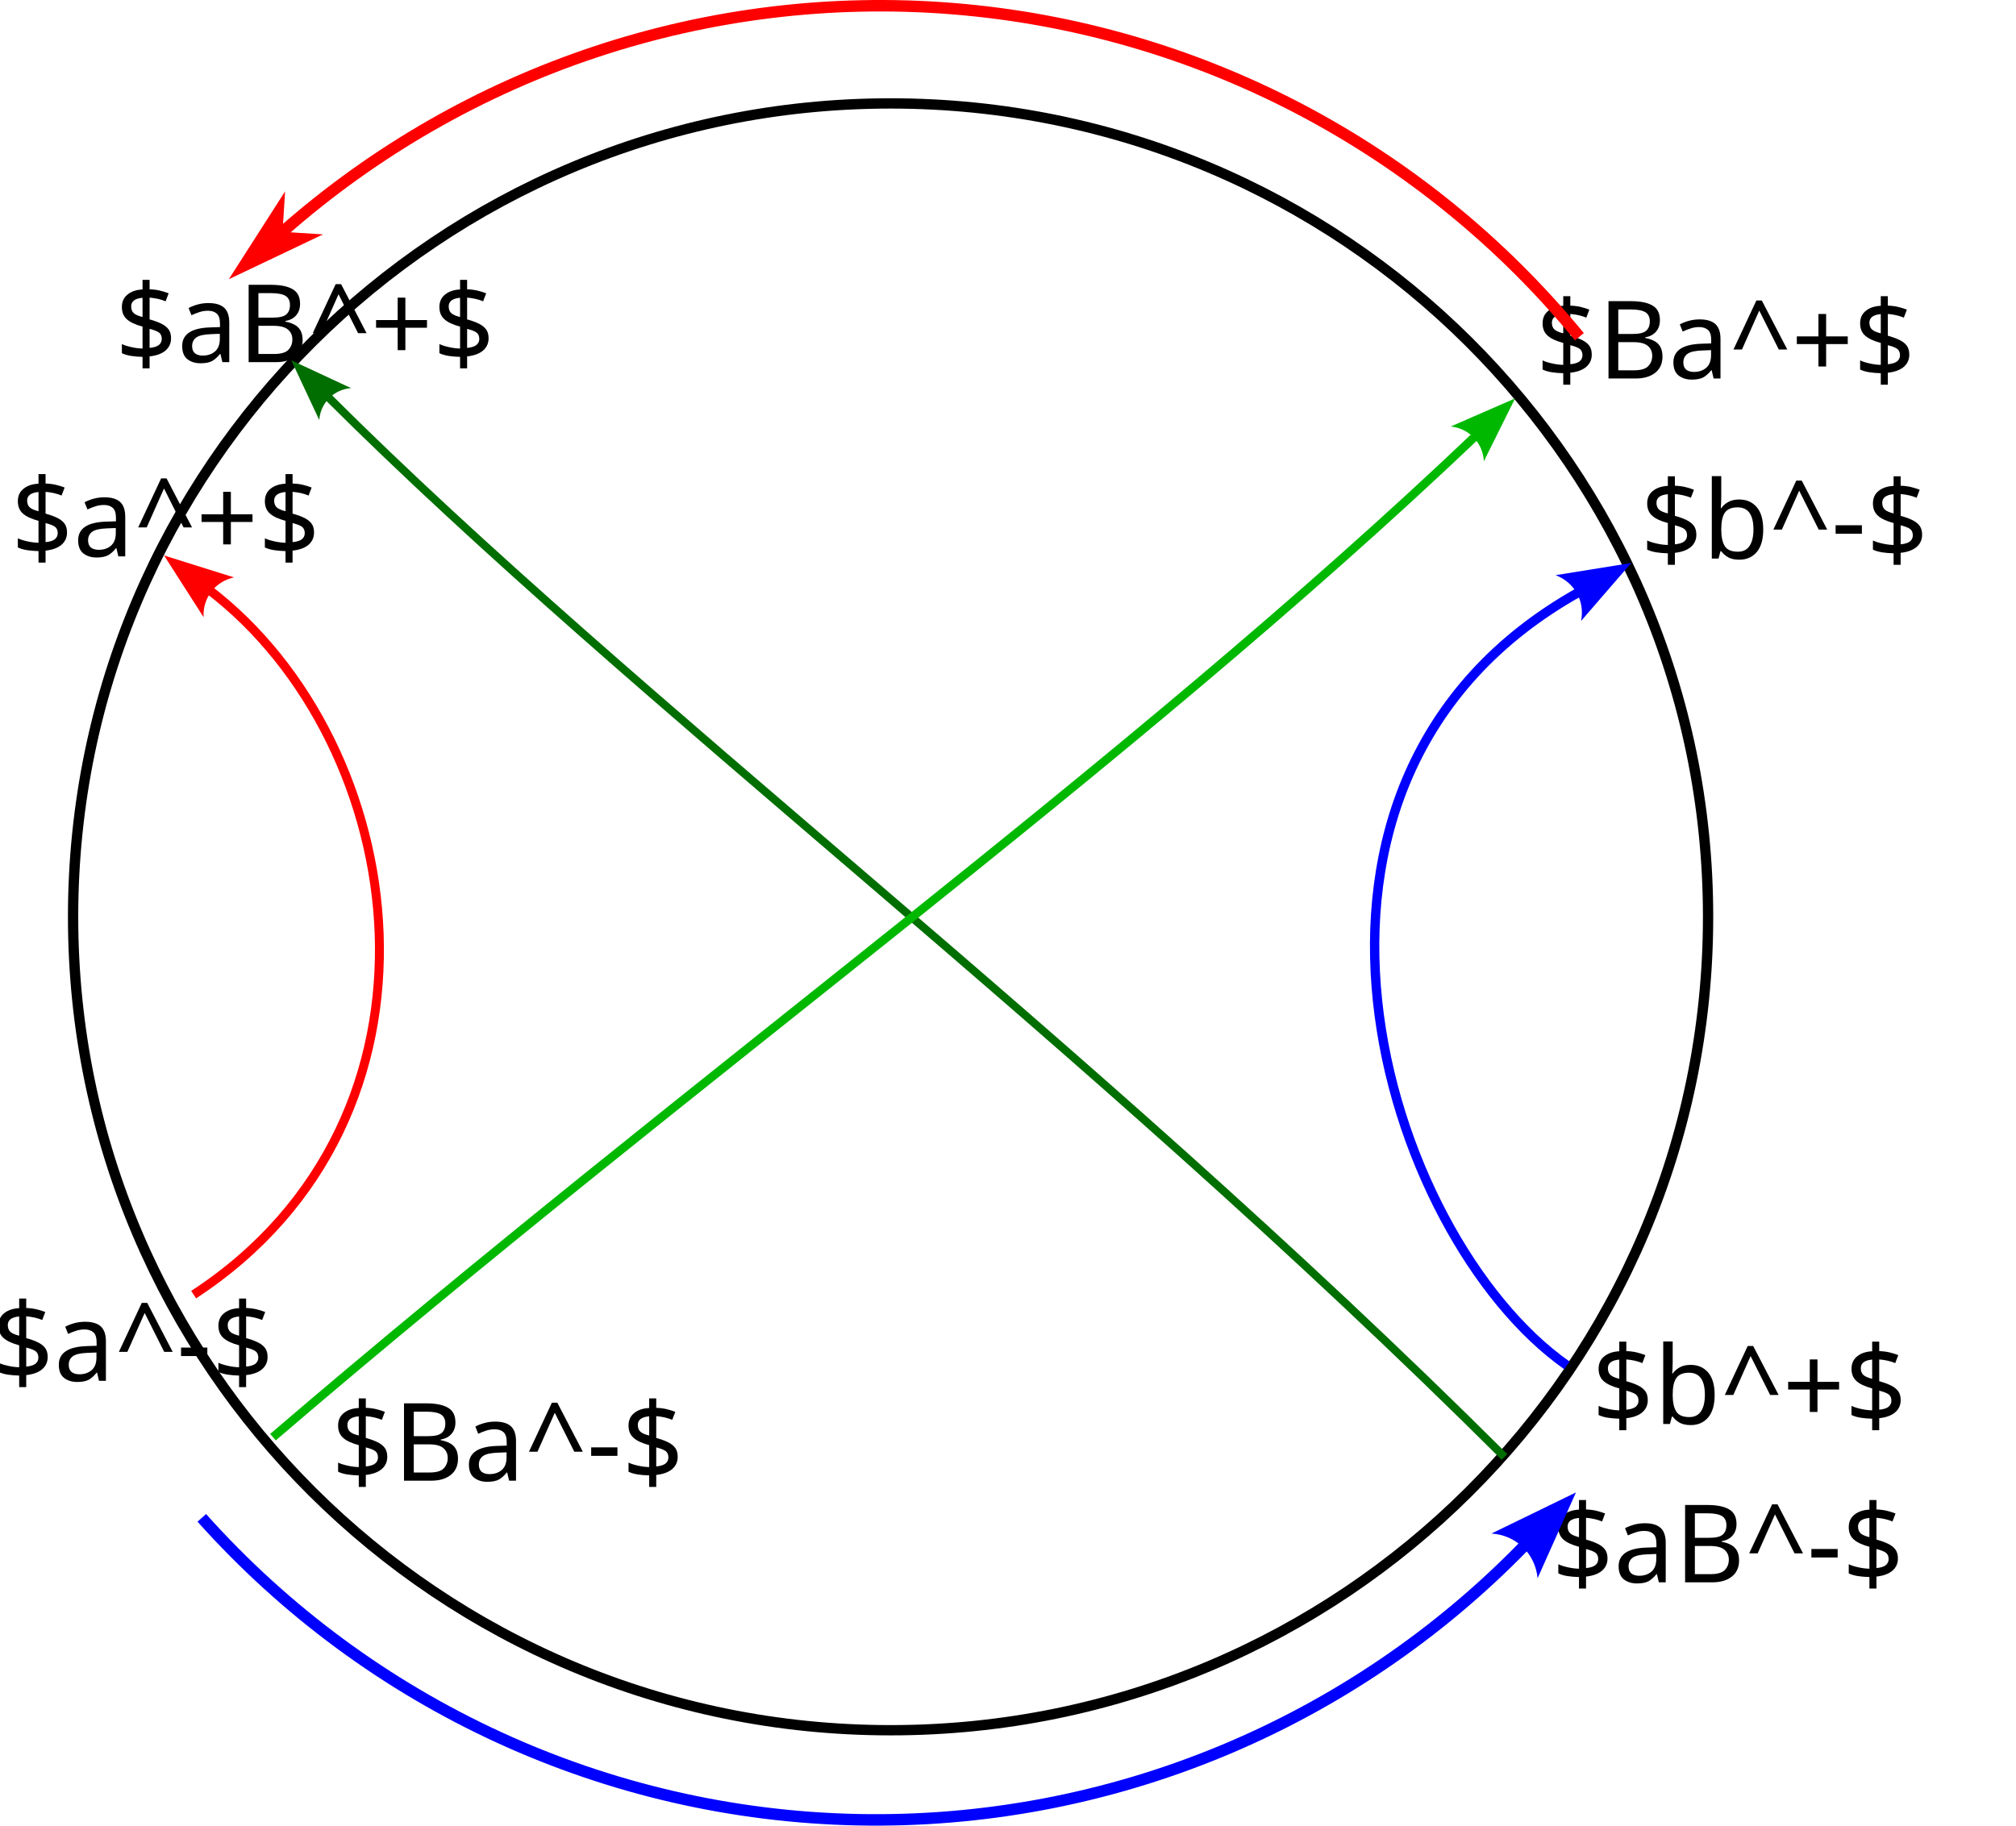
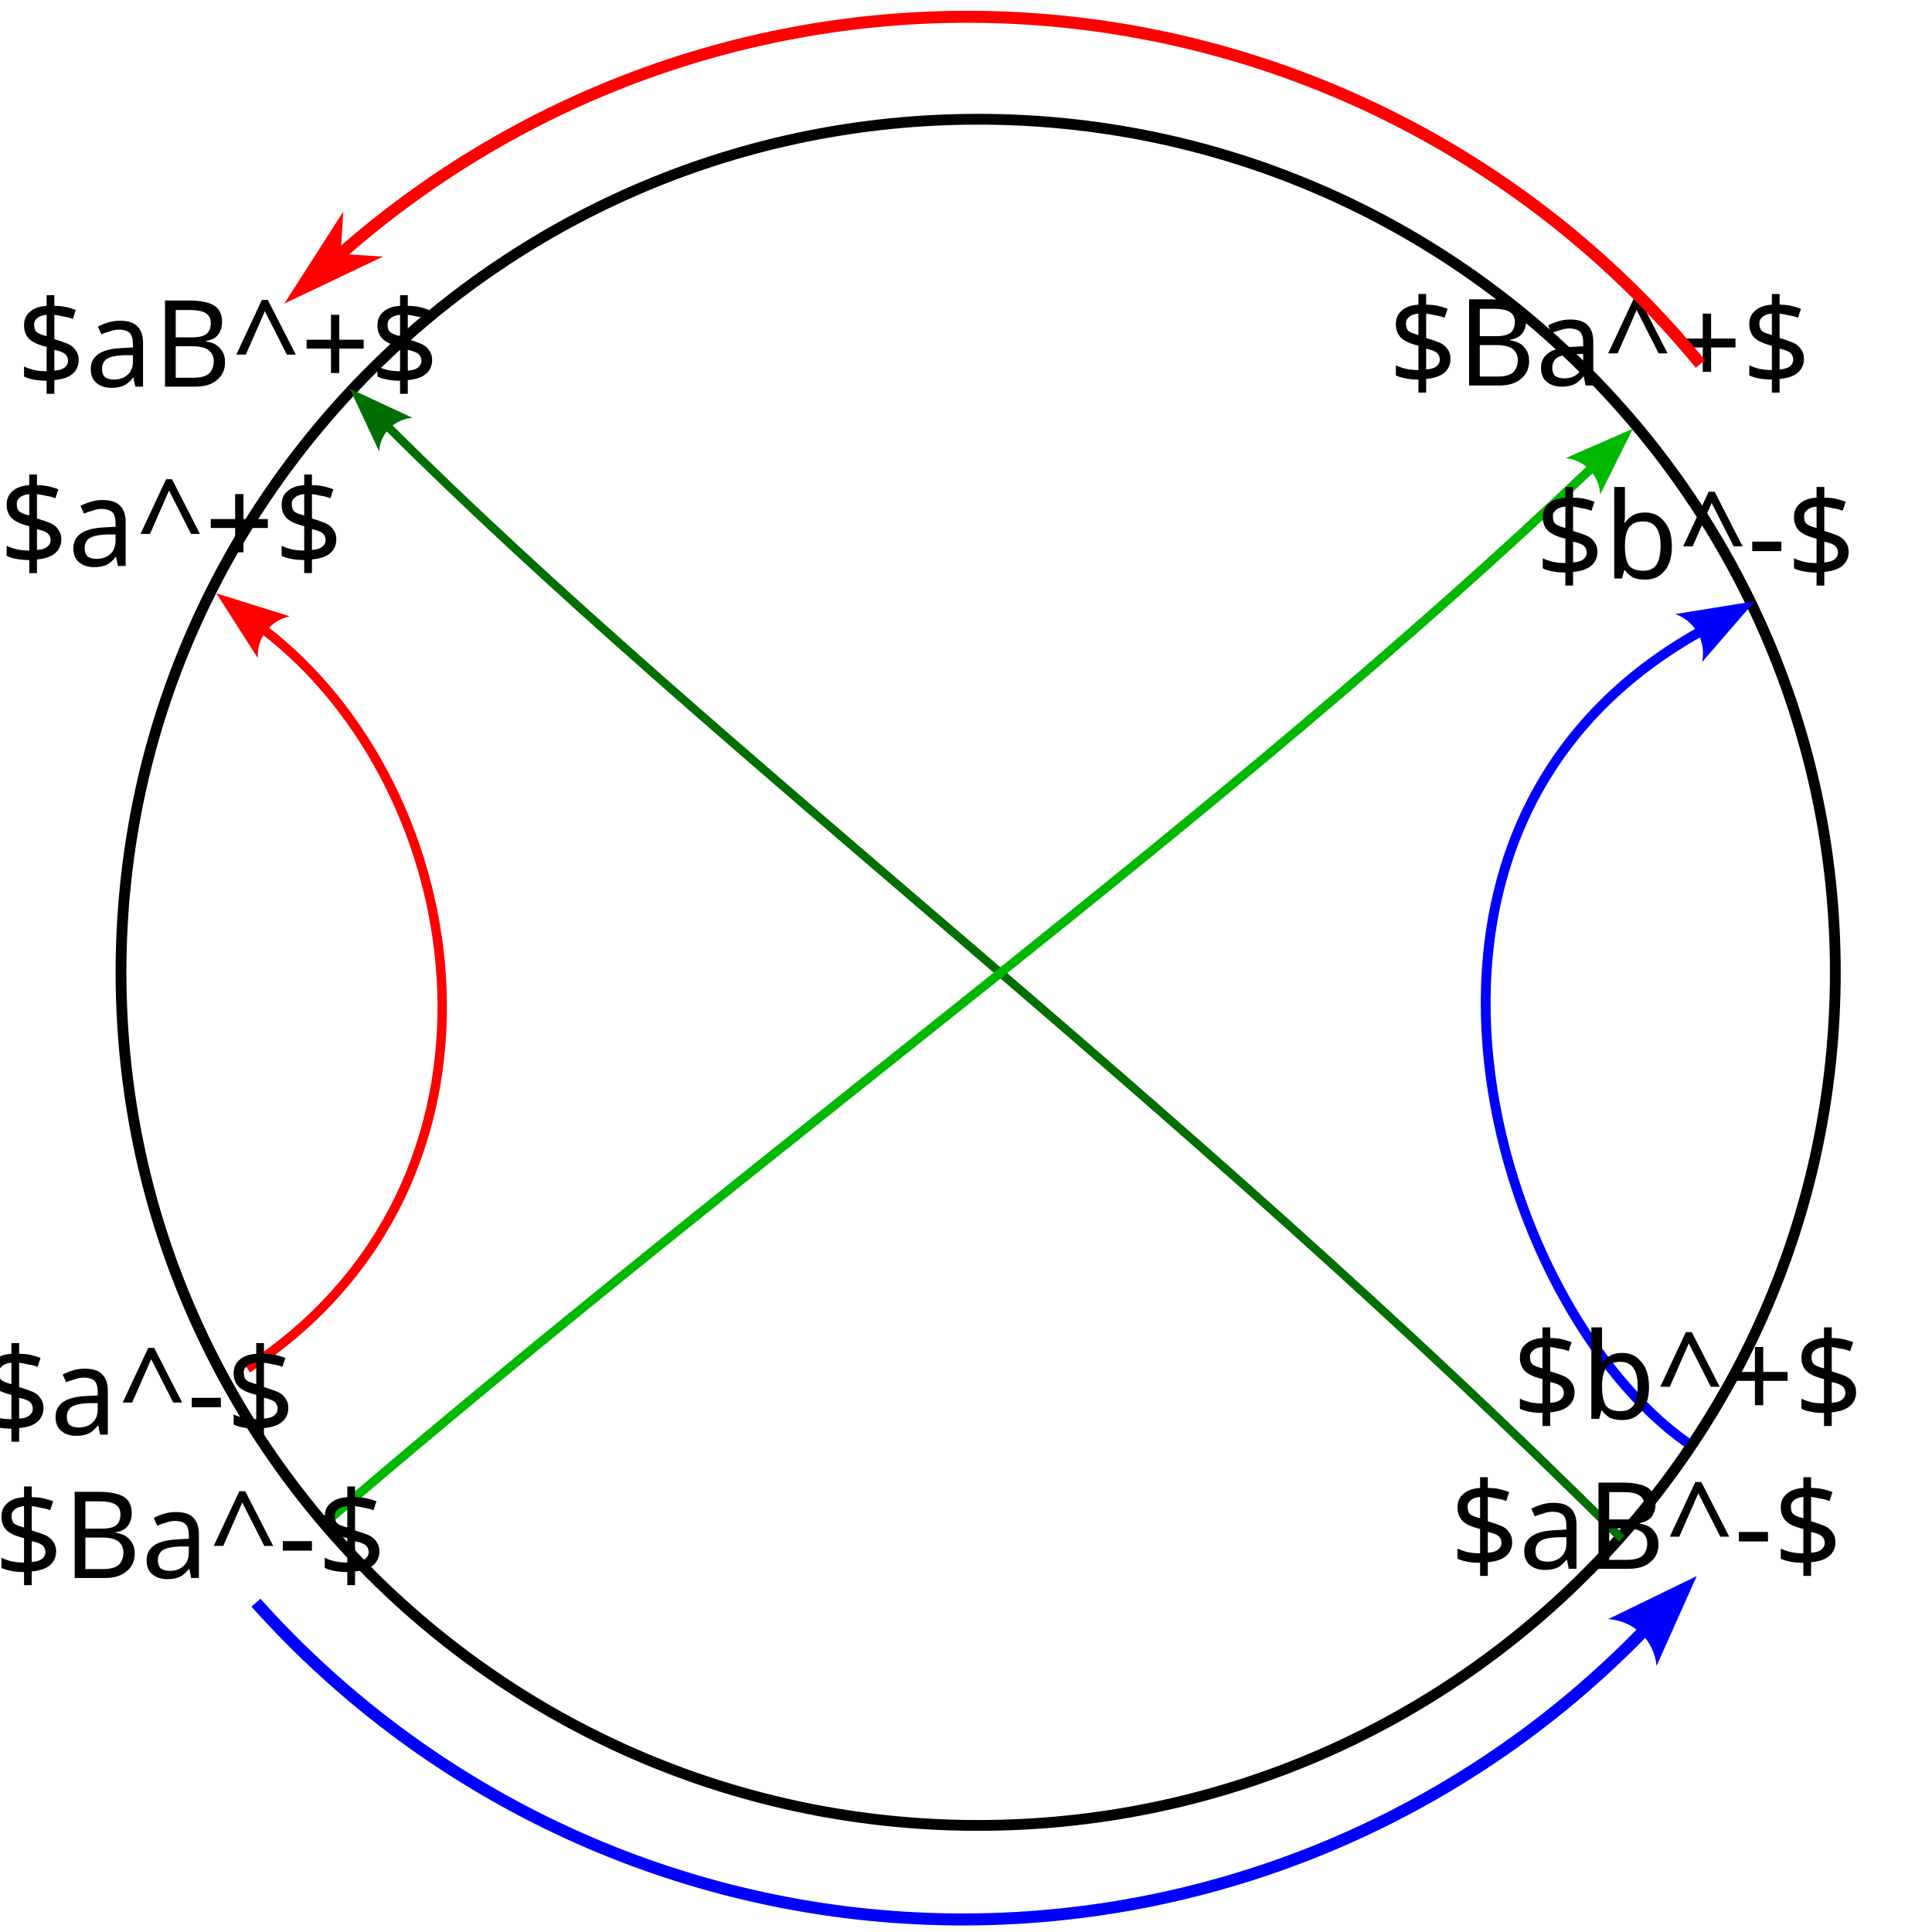
- <svg xmlns="http://www.w3.org/2000/svg" width="196.671mm" height="178.148mm" viewBox="0 0 196.671 178.148" version="1.1" id="svg8">
+ <svg xmlns="http://www.w3.org/2000/svg" width="2in" height="2in" viewBox="0 0 50.8 50.8" version="1.1" id="svg8">
  <defs id="defs2">
    <marker style="overflow:visible" id="marker2" refX="0" refY="0" orient="auto-start-reverse" markerWidth="1" markerHeight="1" viewBox="0 0 1 1" preserveAspectRatio="xMidYMid">
      <path transform="scale(0.7)" d="M -2,-4 9,0 -2,4 c 2,-2.33 2,-5.66 0,-8 z" style="fill:context-stroke;fill-rule:evenodd;stroke:none" id="path2" />
    </marker>
    <marker style="overflow:visible" id="marker1" refX="0" refY="0" orient="auto-start-reverse" markerWidth="1" markerHeight="1" viewBox="0 0 1 1" preserveAspectRatio="xMidYMid">
      <path transform="scale(0.7)" d="M -2,-4 9,0 -2,4 c 2,-2.33 2,-5.66 0,-8 z" style="fill:context-stroke;fill-rule:evenodd;stroke:none" id="path1" />
    </marker>
    <marker style="overflow:visible" id="ConcaveTriangle" refX="0" refY="0" orient="auto-start-reverse" markerWidth="1" markerHeight="1" viewBox="0 0 1 1" preserveAspectRatio="xMidYMid">
      <path transform="scale(0.7)" d="M -2,-4 9,0 -2,4 c 2,-2.33 2,-5.66 0,-8 z" style="fill:context-stroke;fill-rule:evenodd;stroke:none" id="path7" />
    </marker>
    <marker style="overflow:visible" id="DartArrow" refX="0" refY="0" orient="auto-start-reverse" markerWidth="1" markerHeight="1" viewBox="0 0 1 1" preserveAspectRatio="xMidYMid">
      <path style="fill:context-stroke;fill-rule:evenodd;stroke:none" d="M 0,0 5,-5 -12.5,0 5,5 Z" transform="scale(-0.5)" id="path6" />
    </marker>
    <rect x="644.477" y="100.005" width="63.64" height="68.69" id="rect4" />
    <marker style="overflow:visible" id="marker2263" refX="0" refY="0" orient="auto">
      <path transform="scale(0.8)" style="fill:none;fill-opacity:0.75;fill-rule:evenodd;stroke:#e37600;stroke-width:1pt;stroke-opacity:1" d="M 0,5.65 V -5.65" id="path2261" />
    </marker>
    <marker style="overflow:visible" id="DotS" refX="0" refY="0" orient="auto">
      <path transform="matrix(0.2,0,0,0.2,1.48,0.2)" style="fill:#e37600;fill-opacity:1;fill-rule:evenodd;stroke:#e37600;stroke-width:1pt;stroke-opacity:1" d="m -2.5,-1 c 0,2.76 -2.24,5 -5,5 -2.76,0 -5,-2.24 -5,-5 0,-2.76 2.24,-5 5,-5 2.76,0 5,2.24 5,5 z" id="path906" />
    </marker>
    <marker style="overflow:visible" id="marker1201" refX="0" refY="0" orient="auto">
      <path transform="matrix(-0.4,0,0,-0.4,-4,0)" style="fill:#0000ff;fill-opacity:1;fill-rule:evenodd;stroke:#0000ff;stroke-width:1pt;stroke-opacity:1" d="M 0,0 5,-5 -12.5,0 5,5 Z" id="path1199" />
    </marker>
    <marker style="overflow:visible" id="Arrow1Lend" refX="0" refY="0" orient="auto">
      <path transform="matrix(-0.8,0,0,-0.8,-10,0)" style="fill:#0000ff;fill-opacity:1;fill-rule:evenodd;stroke:#0000ff;stroke-width:1pt;stroke-opacity:1" d="M 0,0 5,-5 -12.5,0 5,5 Z" id="path842" />
    </marker>
    <marker style="overflow:visible" id="marker1123" refX="0" refY="0" orient="auto">
      <path transform="matrix(-0.4,0,0,-0.4,-4,0)" style="fill:#0000ff;fill-opacity:1;fill-rule:evenodd;stroke:#0000ff;stroke-width:1pt;stroke-opacity:1" d="M 0,0 5,-5 -12.5,0 5,5 Z" id="path1121" />
    </marker>
    <marker style="overflow:visible" id="Arrow1Mend" refX="0" refY="0" orient="auto">
      <path transform="matrix(-0.4,0,0,-0.4,-4,0)" style="fill:#0000ff;fill-opacity:1;fill-rule:evenodd;stroke:#0000ff;stroke-width:1pt;stroke-opacity:1" d="M 0,0 5,-5 -12.5,0 5,5 Z" id="path848" />
    </marker>
    <rect x="644.477" y="100.005" width="63.64" height="68.69" id="rect4-5" />
    <rect x="644.477" y="100.005" width="63.64" height="68.69" id="rect4-5-6" />
    <rect x="644.477" y="100.005" width="63.64" height="68.69" id="rect4-5-6-1" />
    <rect x="644.477" y="100.005" width="63.64" height="68.69" id="rect4-5-6-1-0" />
    <pattern id="EMFhbasepattern" patternUnits="userSpaceOnUse" width="6" height="6" x="0" y="0" />
  </defs>
  <g id="layer1" transform="translate(-40.39908,-34.42647)">
-     <ellipse style="fill:none;stroke:#000000;stroke-width:1.005;stroke-miterlimit:4;stroke-dasharray:none;stroke-opacity:1" id="path833" cx="127.28" cy="123.892" rx="79.751" ry="79.373" />
-     <path style="fill:none;stroke:#006e00;stroke-width:0.785;stroke-linecap:butt;stroke-linejoin:miter;stroke-miterlimit:4;stroke-dasharray:none;stroke-opacity:1;marker-end:url(#marker2)" d="M 187.167,176.597 C 145.765,135.323 102.644,103.344 72.317,73.079" id="path835" />
-     <path style="fill:none;stroke:#00b800;stroke-width:0.836;stroke-linecap:butt;stroke-linejoin:miter;stroke-miterlimit:4;stroke-dasharray:none;stroke-opacity:1;marker-end:url(#marker1)" d="M 67.028,174.667 C 108.413,139.175 149.927,109.725 184.39,76.934" id="path837" />
-     <path style="fill:none;stroke:#0000ff;stroke-width:0.913;stroke-linecap:butt;stroke-linejoin:miter;stroke-miterlimit:4;stroke-dasharray:none;stroke-opacity:1;marker-start:url(#marker2)" d="M 194.512,92.164 C 161.456,110.591 175.384,155.106 193.259,167.661" id="path1393-8" />
-     <text xml:space="preserve" style="font-style:normal;font-weight:normal;font-size:10.583px;line-height:1.25;font-family:sans-serif;fill:#000000;fill-opacity:1;stroke:none;stroke-width:0.265" x="190.23" y="71.36" id="text1461-1">
-       <tspan id="tspan1459-1" x="190.23" y="71.36" style="stroke-width:0.265">$Ba^+$</tspan>
+     <ellipse style="fill:none;stroke:#000000;stroke-width:0.284;stroke-miterlimit:4;stroke-dasharray:none;stroke-opacity:1" id="path833" cx="66.119" cy="59.993" rx="22.538" ry="22.431" />
+     <path style="fill:none;stroke:#006e00;stroke-width:0.222;stroke-linecap:butt;stroke-linejoin:miter;stroke-miterlimit:4;stroke-dasharray:none;stroke-opacity:1;marker-end:url(#marker2)" d="M 83.043,74.888 C 71.343,63.224 59.157,54.186 50.586,45.633" id="path835" />
+     <path style="fill:none;stroke:#00b800;stroke-width:0.236;stroke-linecap:butt;stroke-linejoin:miter;stroke-miterlimit:4;stroke-dasharray:none;stroke-opacity:1;marker-end:url(#marker1)" d="M 49.091,74.342 C 60.787,64.312 72.519,55.99 82.258,46.723" id="path837" />
+     <path style="fill:none;stroke:#0000ff;stroke-width:0.258;stroke-linecap:butt;stroke-linejoin:miter;stroke-miterlimit:4;stroke-dasharray:none;stroke-opacity:1;marker-start:url(#marker2)" d="m 85.119,51.027 c -9.342,5.207 -5.406,17.788 -0.354,21.336" id="path1393-8" />
+     <text xml:space="preserve" style="font-style:normal;font-weight:normal;font-size:3.175px;line-height:1.25;font-family:sans-serif;text-align:center;text-anchor:middle;fill:#000000;fill-opacity:1;stroke:none;stroke-width:0.075" x="84.517" y="44.56" id="text1461-1">
+       <tspan id="tspan1459-1" x="84.517" y="44.56" style="text-align:center;text-anchor:middle;stroke-width:0.075;font-size:3.175px">$Ba^+$</tspan>
    </text>
-     <text xml:space="preserve" style="font-style:normal;font-weight:normal;font-size:10.583px;line-height:1.25;font-family:sans-serif;fill:#000000;fill-opacity:1;stroke:none;stroke-width:0.265" x="72.727" y="178.916" id="text1461-1-9">
-       <tspan id="tspan1459-1-5" x="72.727" y="178.916" style="stroke-width:0.265">$Ba^-$</tspan>
+     <text xml:space="preserve" style="font-style:normal;font-weight:normal;font-size:3.175px;line-height:1.25;font-family:sans-serif;text-align:center;text-anchor:middle;fill:#000000;fill-opacity:1;stroke:none;stroke-width:0.075" x="47.454" y="75.917" id="text1461-1-9">
+       <tspan id="tspan1459-1-5" x="47.454" y="75.917" style="text-align:center;text-anchor:middle;stroke-width:0.075;font-size:3.175px">$Ba^-$</tspan>
    </text>
-     <text xml:space="preserve" style="font-style:normal;font-weight:normal;font-size:10.583px;line-height:1.25;font-family:sans-serif;fill:#000000;fill-opacity:1;stroke:none;stroke-width:0.265" x="51.633" y="69.768" id="text1461-1-6">
-       <tspan id="tspan1459-1-8" x="51.633" y="69.768" style="stroke-width:0.265">$aB^+$</tspan>
+     <text xml:space="preserve" style="font-style:normal;font-weight:normal;font-size:3.175px;line-height:1.25;font-family:sans-serif;fill:#000000;fill-opacity:1;stroke:none;stroke-width:0.075" x="48.446" y="44.591" id="text1461-1-6">
+       <tspan id="tspan1459-1-8" x="48.446" y="44.591" style="text-align:center;text-anchor:middle;stroke-width:0.075;font-size:3.175px">$aB^+$</tspan>
    </text>
-     <text xml:space="preserve" style="font-style:normal;font-weight:normal;font-size:10.583px;line-height:1.25;font-family:sans-serif;fill:#000000;fill-opacity:1;stroke:none;stroke-width:0.265" x="191.766" y="188.834" id="text1461-1-6-0">
-       <tspan id="tspan1459-1-8-5" x="191.766" y="188.834" style="stroke-width:0.265">$aB^-$</tspan>
+     <text xml:space="preserve" style="font-style:normal;font-weight:normal;font-size:3.175px;line-height:1.25;font-family:sans-serif;text-align:center;text-anchor:middle;fill:#000000;fill-opacity:1;stroke:none;stroke-width:0.075" x="85.741" y="75.676" id="text1461-1-6-0">
+       <tspan id="tspan1459-1-8-5" x="85.741" y="75.676" style="text-align:center;text-anchor:middle;stroke-width:0.075;font-size:3.175px">$aB^-$</tspan>
    </text>
-     <text xml:space="preserve" style="font-style:normal;font-weight:normal;font-size:10.583px;line-height:1.25;font-family:sans-serif;fill:#000000;fill-opacity:1;stroke:none;stroke-width:0.265" x="195.697" y="173.378" id="text1461-5-2">
-       <tspan id="tspan1459-0-8" x="195.697" y="173.378" style="stroke-width:0.265">$b^+$</tspan>
+     <text xml:space="preserve" style="font-style:normal;font-weight:normal;font-size:3.175px;line-height:1.25;font-family:sans-serif;text-align:center;text-anchor:middle;fill:#000000;fill-opacity:1;stroke:none;stroke-width:0.075" x="86.832" y="71.735" id="text1461-5-2">
+       <tspan id="tspan1459-0-8" x="86.832" y="71.735" style="text-align:center;text-anchor:middle;stroke-width:0.075;font-size:3.175px">$b^+$</tspan>
    </text>
-     <text xml:space="preserve" style="font-style:normal;font-weight:normal;font-size:10.583px;line-height:1.25;font-family:sans-serif;fill:#000000;fill-opacity:1;stroke:none;stroke-width:0.265" x="200.432" y="88.935" id="text1461-5-3">
-       <tspan id="tspan1459-0-1" x="200.432" y="88.935" style="stroke-width:0.265">$b^-$</tspan>
+     <text xml:space="preserve" style="font-style:normal;font-weight:normal;font-size:3.175px;line-height:1.25;font-family:sans-serif;text-align:center;text-anchor:middle;fill:#000000;fill-opacity:1;stroke:none;stroke-width:0.075" x="87.038" y="49.634" id="text1461-5-3">
+       <tspan id="tspan1459-0-1" x="87.038" y="49.634" style="text-align:center;text-anchor:middle;stroke-width:0.075;font-size:3.175px">$b^-$</tspan>
    </text>
-     <path style="fill:none;stroke:#ff0000;stroke-width:0.873;stroke-linecap:butt;stroke-linejoin:miter;stroke-miterlimit:4;stroke-dasharray:none;stroke-opacity:1;marker-start:url(#marker2)" d="M 60.774,91.97 C 80.546,107.083 85.799,143.43 59.29,160.759" id="path1393-8-53" />
-     <text xml:space="preserve" style="font-style:normal;font-weight:normal;font-size:10.583px;line-height:1.25;font-family:sans-serif;fill:#000000;fill-opacity:1;stroke:none;stroke-width:0.265" x="41.483" y="88.721" id="text1461-5-3-3">
-       <tspan id="tspan1459-0-1-9" x="41.483" y="88.721" style="stroke-width:0.265">$a^+$</tspan>
+     <path style="fill:none;stroke:#ff0000;stroke-width:0.247;stroke-linecap:butt;stroke-linejoin:miter;stroke-miterlimit:4;stroke-dasharray:none;stroke-opacity:1;marker-start:url(#marker2)" d="m 47.324,50.972 c 5.588,4.271 7.072,14.543 -0.419,19.44" id="path1393-8-53" />
+     <text xml:space="preserve" style="font-style:normal;font-weight:normal;font-size:3.175px;line-height:1.25;font-family:sans-serif;text-align:center;text-anchor:middle;fill:#000000;fill-opacity:1;stroke:none;stroke-width:0.075" x="46.956" y="49.306" id="text1461-5-3-3">
+       <tspan id="tspan1459-0-1-9" x="46.956" y="49.306" style="text-align:center;text-anchor:middle;stroke-width:0.075;font-size:3.175px">$a^+$</tspan>
    </text>
-     <text xml:space="preserve" style="font-style:normal;font-weight:normal;font-size:10.583px;line-height:1.25;font-family:sans-serif;fill:#000000;fill-opacity:1;stroke:none;stroke-width:0.265" x="39.598" y="169.173" id="text1461-5-3-3-0">
-       <tspan id="tspan1459-0-1-9-0" x="39.598" y="169.173" style="stroke-width:0.265">$a^-$</tspan>
+     <text xml:space="preserve" style="font-style:normal;font-weight:normal;font-size:3.175px;line-height:1.25;font-family:sans-serif;text-align:center;text-anchor:middle;fill:#000000;fill-opacity:1;stroke:none;stroke-width:0.075" x="46.092" y="72.149" id="text1461-5-3-3-0">
+       <tspan id="tspan1459-0-1-9-0" x="46.092" y="72.149" style="text-align:center;text-anchor:middle;stroke-width:0.075;font-size:3.175px">$a^-$</tspan>
    </text>
-     <path style="fill:none;stroke:#ff0000;stroke-width:1.119;stroke-miterlimit:4;stroke-dasharray:none;stroke-opacity:1;marker-start:url(#DartArrow)" id="path833-9-6-8" d="M 67.963,57.05 A 88.387,88.765 0 0 1 133.377,35.273 88.387,88.765 0 0 1 194.478,67.283" />
-     <path style="fill:none;stroke:#0000ff;stroke-width:1.119;stroke-miterlimit:4;stroke-dasharray:none;stroke-opacity:1;marker-start:url(#ConcaveTriangle)" id="path833-9-6-8-3" d="M 189.237,185.126 A 88.387,88.765 0 0 1 124.102,211.998 88.387,88.765 0 0 1 60.085,182.54" />
+     <path style="fill:none;stroke:#ff0000;stroke-width:0.316;stroke-miterlimit:4;stroke-dasharray:none;stroke-opacity:1;marker-start:url(#DartArrow)" id="path833-9-6-8" d="m 49.356,41.103 a 24.979,25.085 0 0 1 18.486,-6.154 24.979,25.085 0 0 1 17.267,9.046" />
+     <path style="fill:none;stroke:#0000ff;stroke-width:0.316;stroke-miterlimit:4;stroke-dasharray:none;stroke-opacity:1;marker-start:url(#ConcaveTriangle)" id="path833-9-6-8-3" d="M 83.628,77.298 A 24.979,25.085 0 0 1 65.221,84.892 24.979,25.085 0 0 1 47.129,76.567" />
  </g>
</svg>
